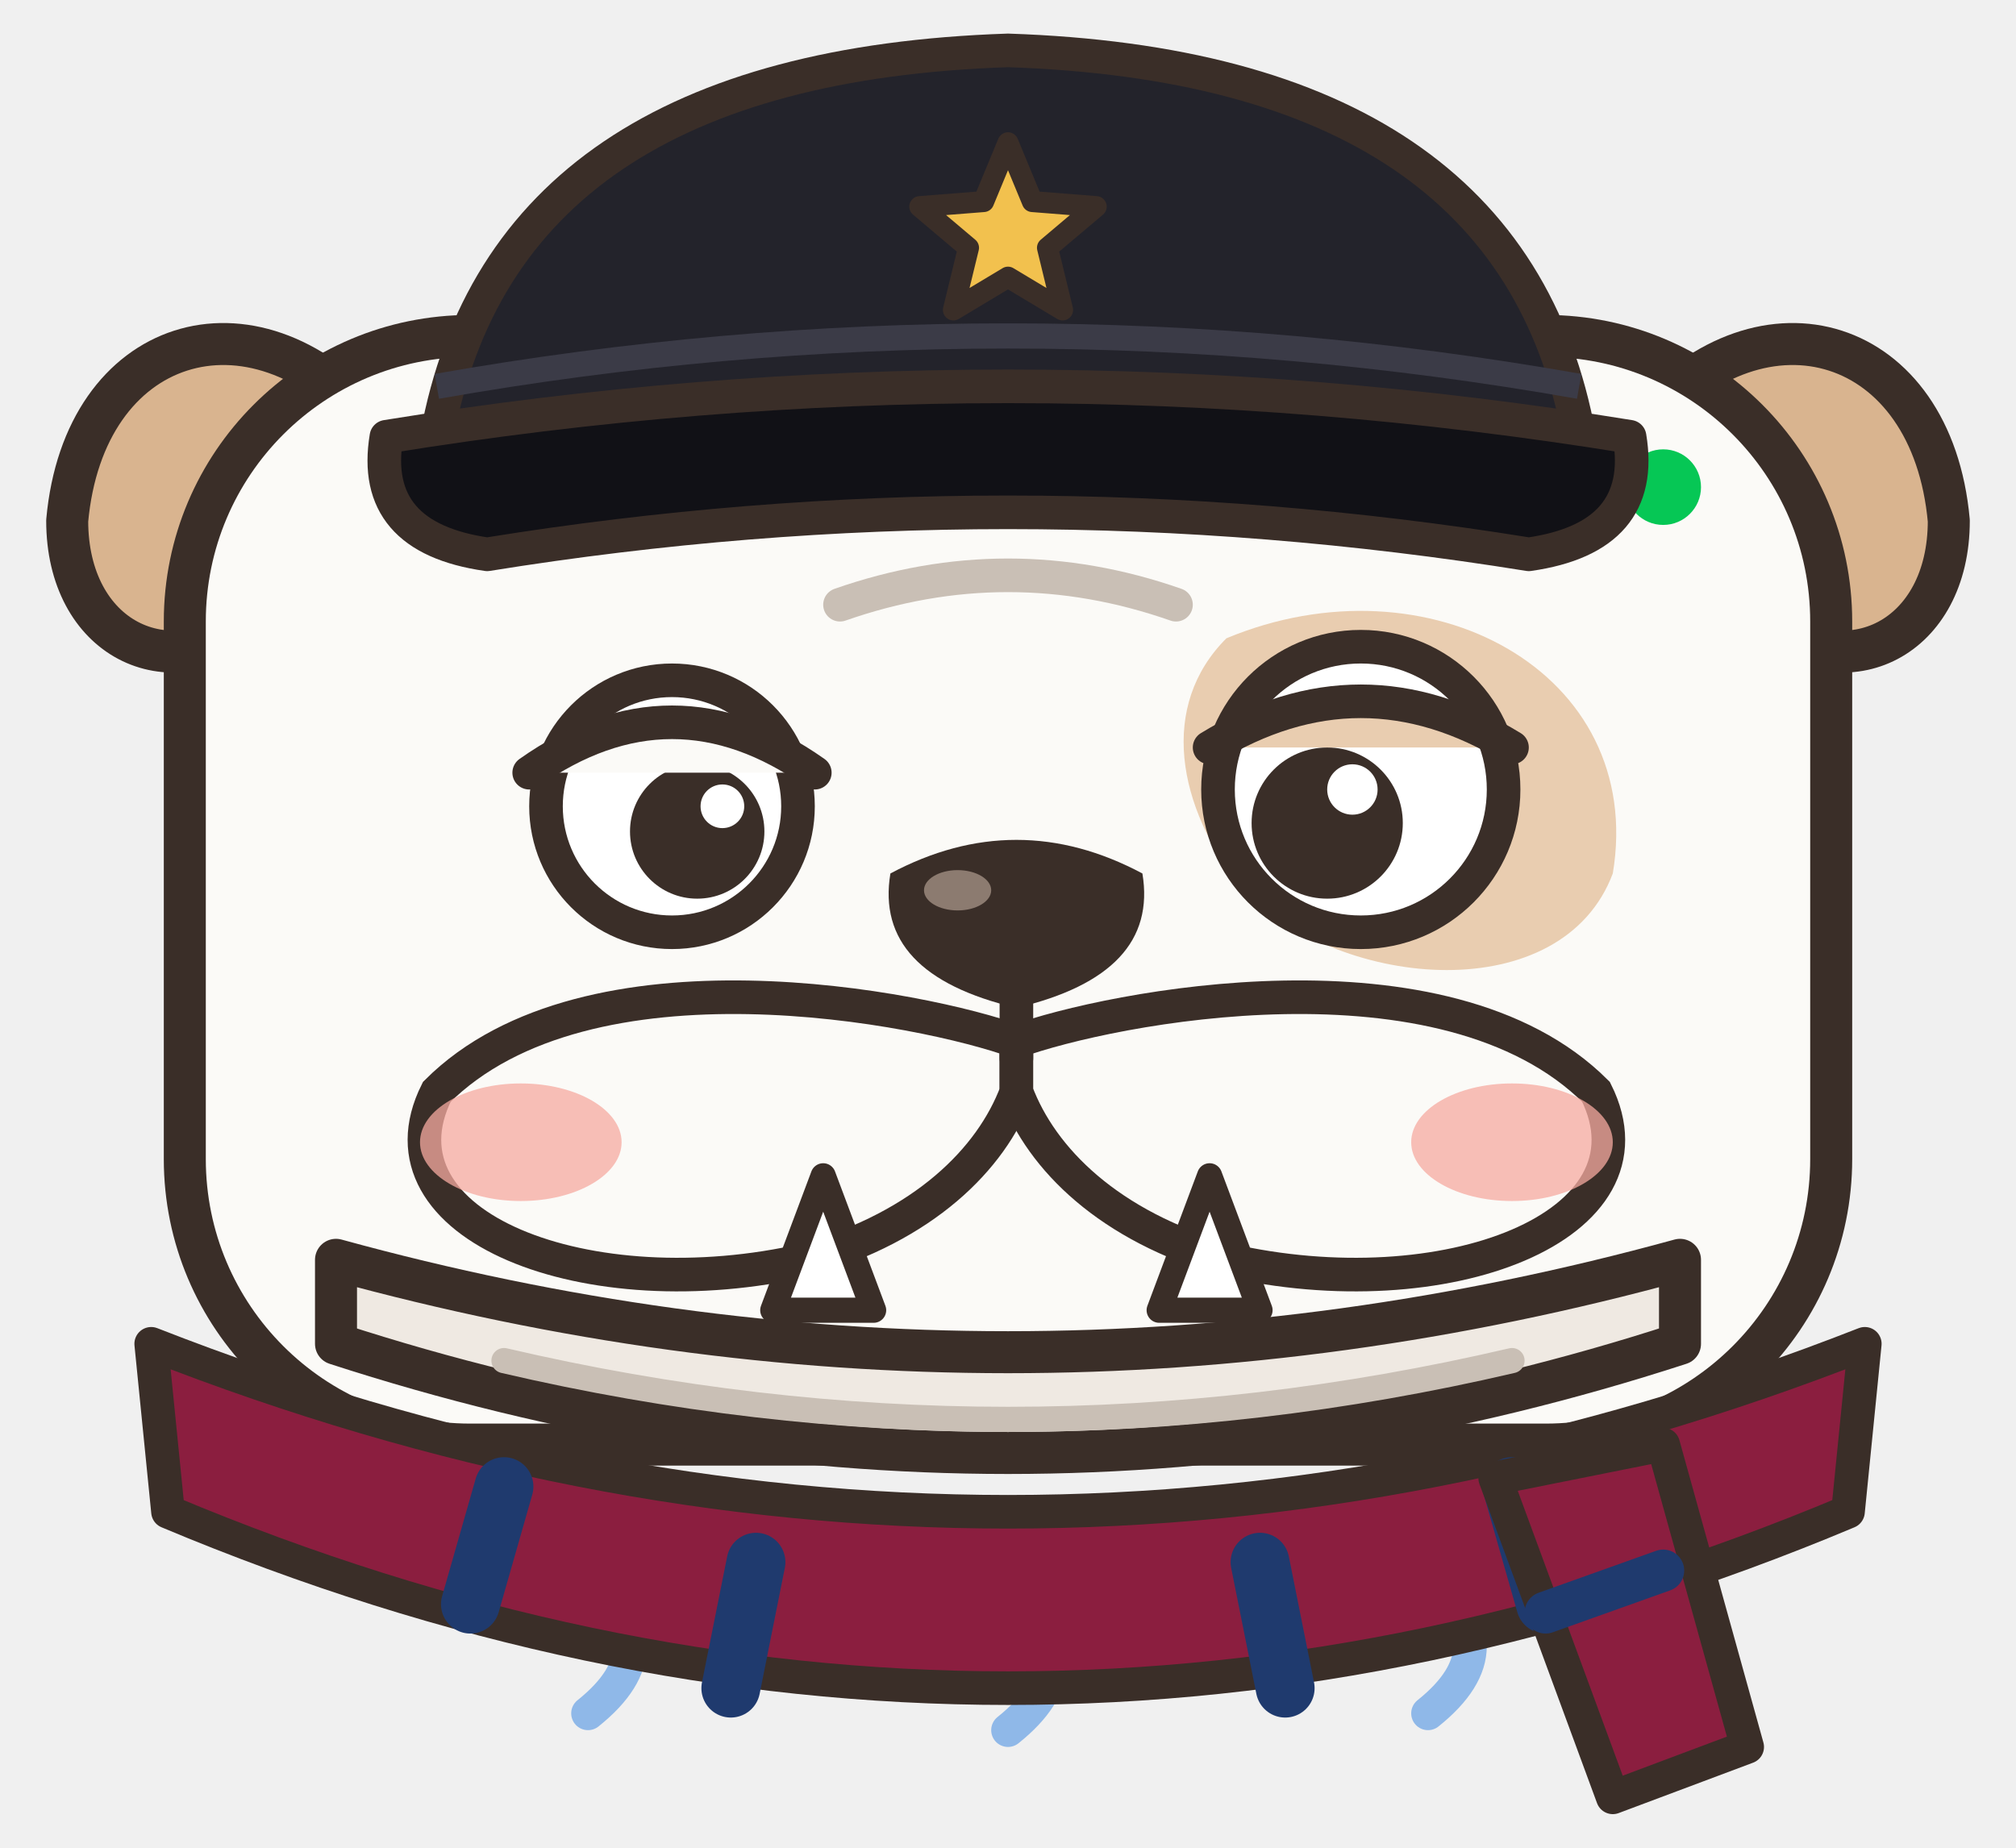
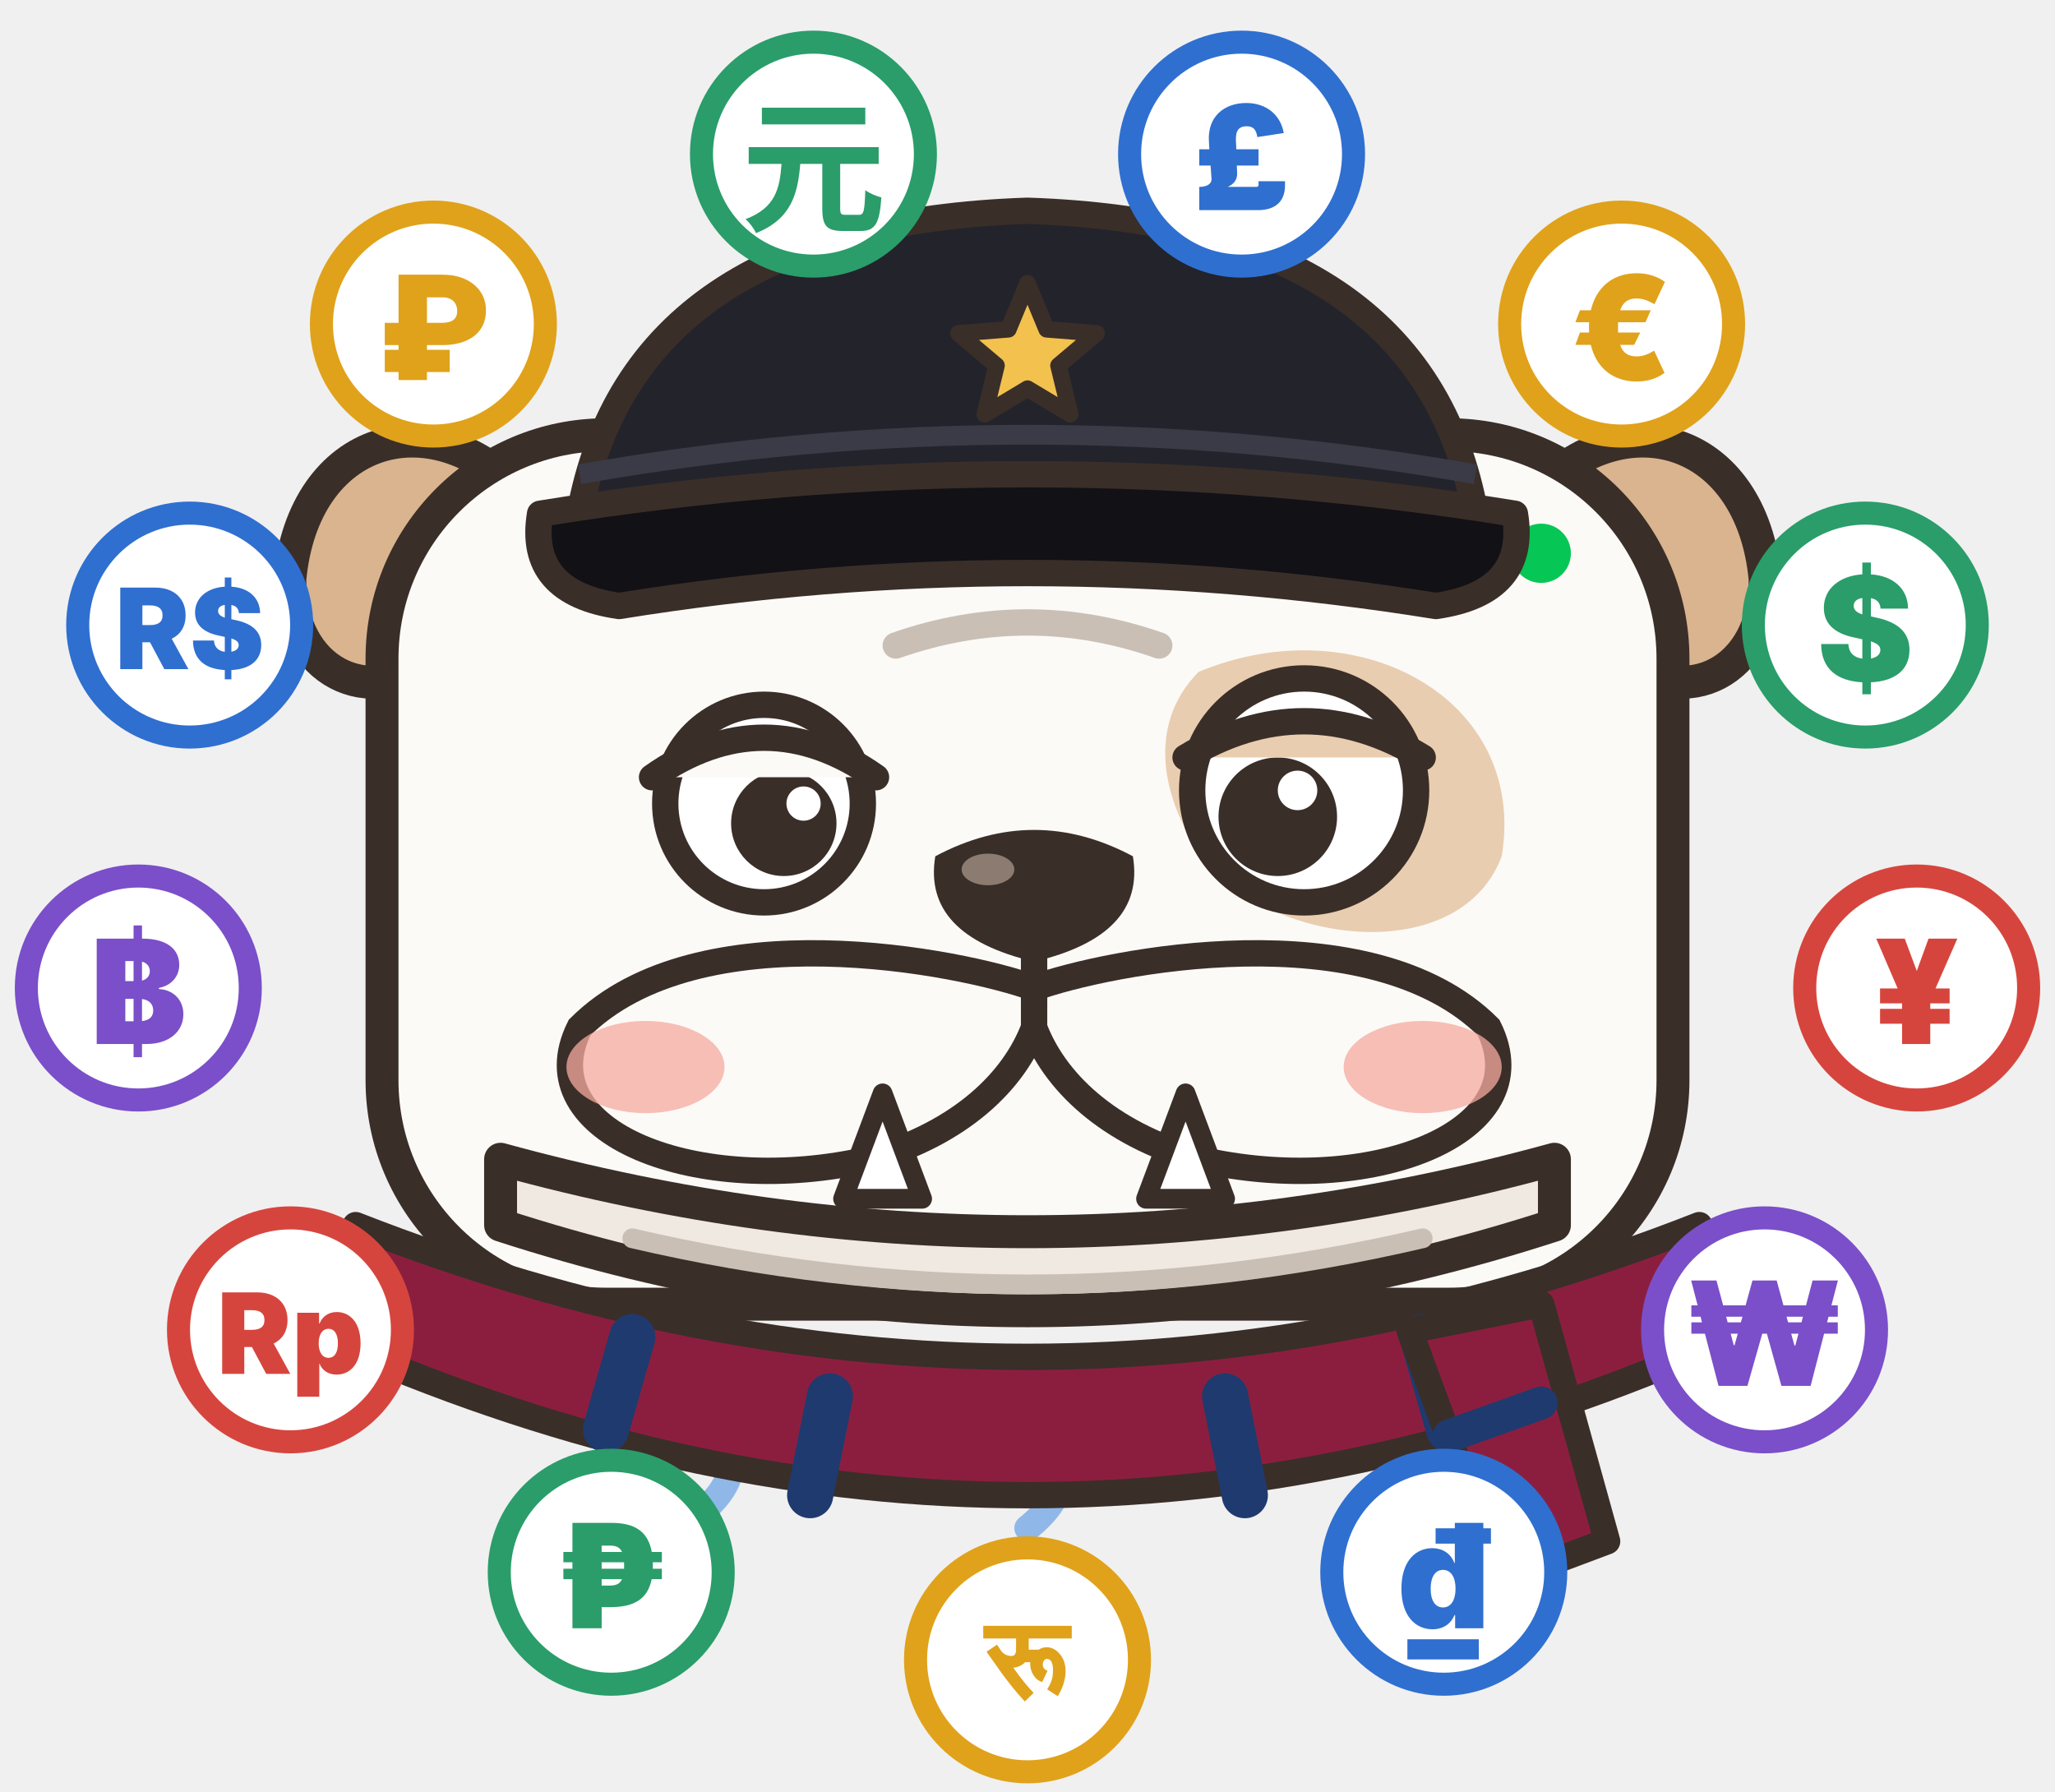
- <svg xmlns="http://www.w3.org/2000/svg" viewBox="0 0 240 220" role="img" aria-label="ブルース（黒い学帽としま模様のマフラーのブルエアくん）">
+ <svg xmlns="http://www.w3.org/2000/svg" viewBox="-36 -26 312 272" role="img" aria-label="ブルース（黒い学帽としま模様のマフラーのブルエアくん。まわりに各国のお金のマーク）">
  <path d="M44 50 C30 34 10 40 8 62 C8 76 20 82 30 74 C36 66 42 60 50 58 Z" fill="#d9b48f" stroke="#3a2e28" stroke-width="5" stroke-linejoin="round" />
  <path d="M196 50 C210 34 230 40 232 62 C232 76 220 82 210 74 C204 66 198 60 190 58 Z" fill="#d9b48f" stroke="#3a2e28" stroke-width="5" stroke-linejoin="round" />
  <rect x="22" y="40" width="196" height="132" rx="34" fill="#fbfaf7" stroke="#3a2e28" stroke-width="5" />
  <path d="M92 60 q28 -10 56 0" fill="none" stroke="#c9bfb5" stroke-width="4" stroke-linecap="round" />
  <path d="M100 72 q20 -7 40 0" fill="none" stroke="#c9bfb5" stroke-width="4" stroke-linecap="round" />
  <path d="M146 76 C170 66 196 80 192 104 C186 120 160 118 148 106 C140 96 138 84 146 76 Z" fill="#e9cdb0" />
  <circle cx="80" cy="96" r="15" fill="#fff" stroke="#3a2e28" stroke-width="4" />
  <circle cx="83" cy="99" r="8" fill="#3a2e28" />
  <circle cx="86" cy="96" r="2.6" fill="#fff" />
  <path d="M63 92 q17 -12 34 0" fill="#fbfaf7" stroke="#3a2e28" stroke-width="4" stroke-linecap="round" />
  <circle cx="162" cy="94" r="17" fill="#fff" stroke="#3a2e28" stroke-width="4" />
  <circle cx="158" cy="98" r="9" fill="#3a2e28" />
  <circle cx="161" cy="94" r="3" fill="#fff" />
  <path d="M144 89 q18 -11 36 0" fill="#e9cdb0" stroke="#3a2e28" stroke-width="4" stroke-linecap="round" />
  <path d="M106 104 q15 -8 30 0 q2 12 -15 16 q-17 -4 -15 -16 Z" fill="#3a2e28" />
  <ellipse cx="114" cy="106" rx="4" ry="2.4" fill="#8c7b70" />
  <path d="M121 124 C110 120 70 112 52 130 C44 146 70 156 96 150 C110 146 118 138 121 130 Z" fill="#fbfaf7" stroke="#3a2e28" stroke-width="4" stroke-linecap="round" />
  <path d="M121 124 C132 120 172 112 190 130 C198 146 172 156 146 150 C132 146 124 138 121 130 Z" fill="#fbfaf7" stroke="#3a2e28" stroke-width="4" stroke-linecap="round" />
  <path d="M121 118 v8" stroke="#3a2e28" stroke-width="4" stroke-linecap="round" />
  <ellipse cx="62" cy="136" rx="12" ry="7" fill="#f6a9a0" opacity=".75" />
  <ellipse cx="180" cy="136" rx="12" ry="7" fill="#f6a9a0" opacity=".75" />
  <path d="M40 150 q80 22 160 0 v10 q-80 26 -160 0 Z" fill="#efe9e2" stroke="#3a2e28" stroke-width="5" stroke-linejoin="round" />
  <path d="M92 156 l6 -16 l6 16 Z" fill="#fff" stroke="#3a2e28" stroke-width="3" stroke-linejoin="round" />
  <path d="M138 156 l6 -16 l6 16 Z" fill="#fff" stroke="#3a2e28" stroke-width="3" stroke-linejoin="round" />
  <path d="M60 162 q60 14 120 0" fill="none" stroke="#c9bfb5" stroke-width="3" stroke-linecap="round" />
  <circle cx="198" cy="58" r="4.5" fill="#06c755" />
  <path d="M70 188 q10 8 0 16" fill="none" stroke="#8fb8e8" stroke-width="4" stroke-linecap="round" />
  <path d="M120 190 q10 8 0 16" fill="none" stroke="#8fb8e8" stroke-width="4" stroke-linecap="round" />
  <path d="M170 188 q10 8 0 16" fill="none" stroke="#8fb8e8" stroke-width="4" stroke-linecap="round" />
  <path d="M18 160 Q120 200 222 160 L220 180 Q120 222 20 180 Z" fill="#8b1e3f" stroke="#3a2e28" stroke-width="4" stroke-linejoin="round" />
  <path d="M60 177 l-4 14 M90 186 l-3 15 M150 186 l3 15 M180 177 l4 14" stroke="#1f3a6e" stroke-width="7" stroke-linecap="round" />
  <path d="M178 176 l14 38 l16 -6 l-10 -36 Z" fill="#8b1e3f" stroke="#3a2e28" stroke-width="4" stroke-linejoin="round" />
  <path d="M184 192 l14 -5" stroke="#1f3a6e" stroke-width="5" stroke-linecap="round" />
  <path d="M52 52 Q60 8 120 6 Q180 8 188 52 Z" fill="#23232b" stroke="#3a2e28" stroke-width="4" stroke-linejoin="round" />
  <path d="M46 52 Q120 40 194 52 Q196 64 182 66 Q120 56 58 66 Q44 64 46 52 Z" fill="#111116" stroke="#3a2e28" stroke-width="4" stroke-linejoin="round" />
  <path d="M52 46 Q120 34 188 46" fill="none" stroke="#3b3b47" stroke-width="3" />
  <path d="M120.0 17.0 L122.9 24.0 L130.5 24.6 L124.7 29.5 L126.5 36.9 L120.0 33.0 L113.5 36.9 L115.3 29.5 L109.5 24.6 L117.1 24.0 Z" fill="#f2c14e" stroke="#3a2e28" stroke-width="2.5" stroke-linejoin="round" />
+   <g font-family="system-ui, -apple-system, Segoe UI, sans-serif" font-weight="900" text-anchor="middle" dominant-baseline="central">
+     <circle cx="152.5" cy="-2.6" r="17" fill="#fff" stroke="#2f6fd0" stroke-width="3.5" />
+     <text x="152.5" y="-2.1" font-size="22" fill="#2f6fd0">£</text>
+     <circle cx="210.2" cy="23.2" r="17" fill="#fff" stroke="#e0a21b" stroke-width="3.5" />
+     <text x="210.2" y="23.7" font-size="22" fill="#e0a21b">€</text>
+     <circle cx="247.2" cy="68.9" r="17" fill="#fff" stroke="#2a9d6a" stroke-width="3.5" />
+     <text x="247.2" y="69.4" font-size="22" fill="#2a9d6a">$</text>
+     <circle cx="255.0" cy="124.0" r="17" fill="#fff" stroke="#d6453d" stroke-width="3.5" />
+     <text x="255.0" y="124.5" font-size="22" fill="#d6453d">¥</text>
+     <circle cx="231.9" cy="175.9" r="17" fill="#fff" stroke="#7a4fc9" stroke-width="3.5" />
+     <text x="231.9" y="176.4" font-size="22" fill="#7a4fc9">₩</text>
+     <circle cx="183.2" cy="212.7" r="17" fill="#fff" stroke="#2f6fd0" stroke-width="3.5" />
+     <text x="183.2" y="213.2" font-size="22" fill="#2f6fd0">₫</text>
+     <circle cx="120.0" cy="226.0" r="17" fill="#fff" stroke="#e0a21b" stroke-width="3.5" />
+     <text x="120.0" y="226.5" font-size="17" fill="#e0a21b">रू</text>
+     <circle cx="56.8" cy="212.7" r="17" fill="#fff" stroke="#2a9d6a" stroke-width="3.5" />
+     <text x="56.8" y="213.2" font-size="22" fill="#2a9d6a">₱</text>
+     <circle cx="8.1" cy="175.9" r="17" fill="#fff" stroke="#d6453d" stroke-width="3.5" />
+     <text x="8.1" y="176.4" font-size="17" fill="#d6453d">Rp</text>
+     <circle cx="-15.0" cy="124.0" r="17" fill="#fff" stroke="#7a4fc9" stroke-width="3.5" />
+     <text x="-15.0" y="124.5" font-size="22" fill="#7a4fc9">฿</text>
+     <circle cx="-7.2" cy="68.9" r="17" fill="#fff" stroke="#2f6fd0" stroke-width="3.5" />
+     <text x="-7.2" y="69.4" font-size="17" fill="#2f6fd0">R$</text>
+     <circle cx="29.8" cy="23.2" r="17" fill="#fff" stroke="#e0a21b" stroke-width="3.5" />
+     <text x="29.8" y="23.7" font-size="22" fill="#e0a21b">₽</text>
+     <circle cx="87.5" cy="-2.6" r="17" fill="#fff" stroke="#2a9d6a" stroke-width="3.5" />
+     <text x="87.5" y="-2.1" font-size="22" fill="#2a9d6a">元</text>
+   </g>
</svg>
